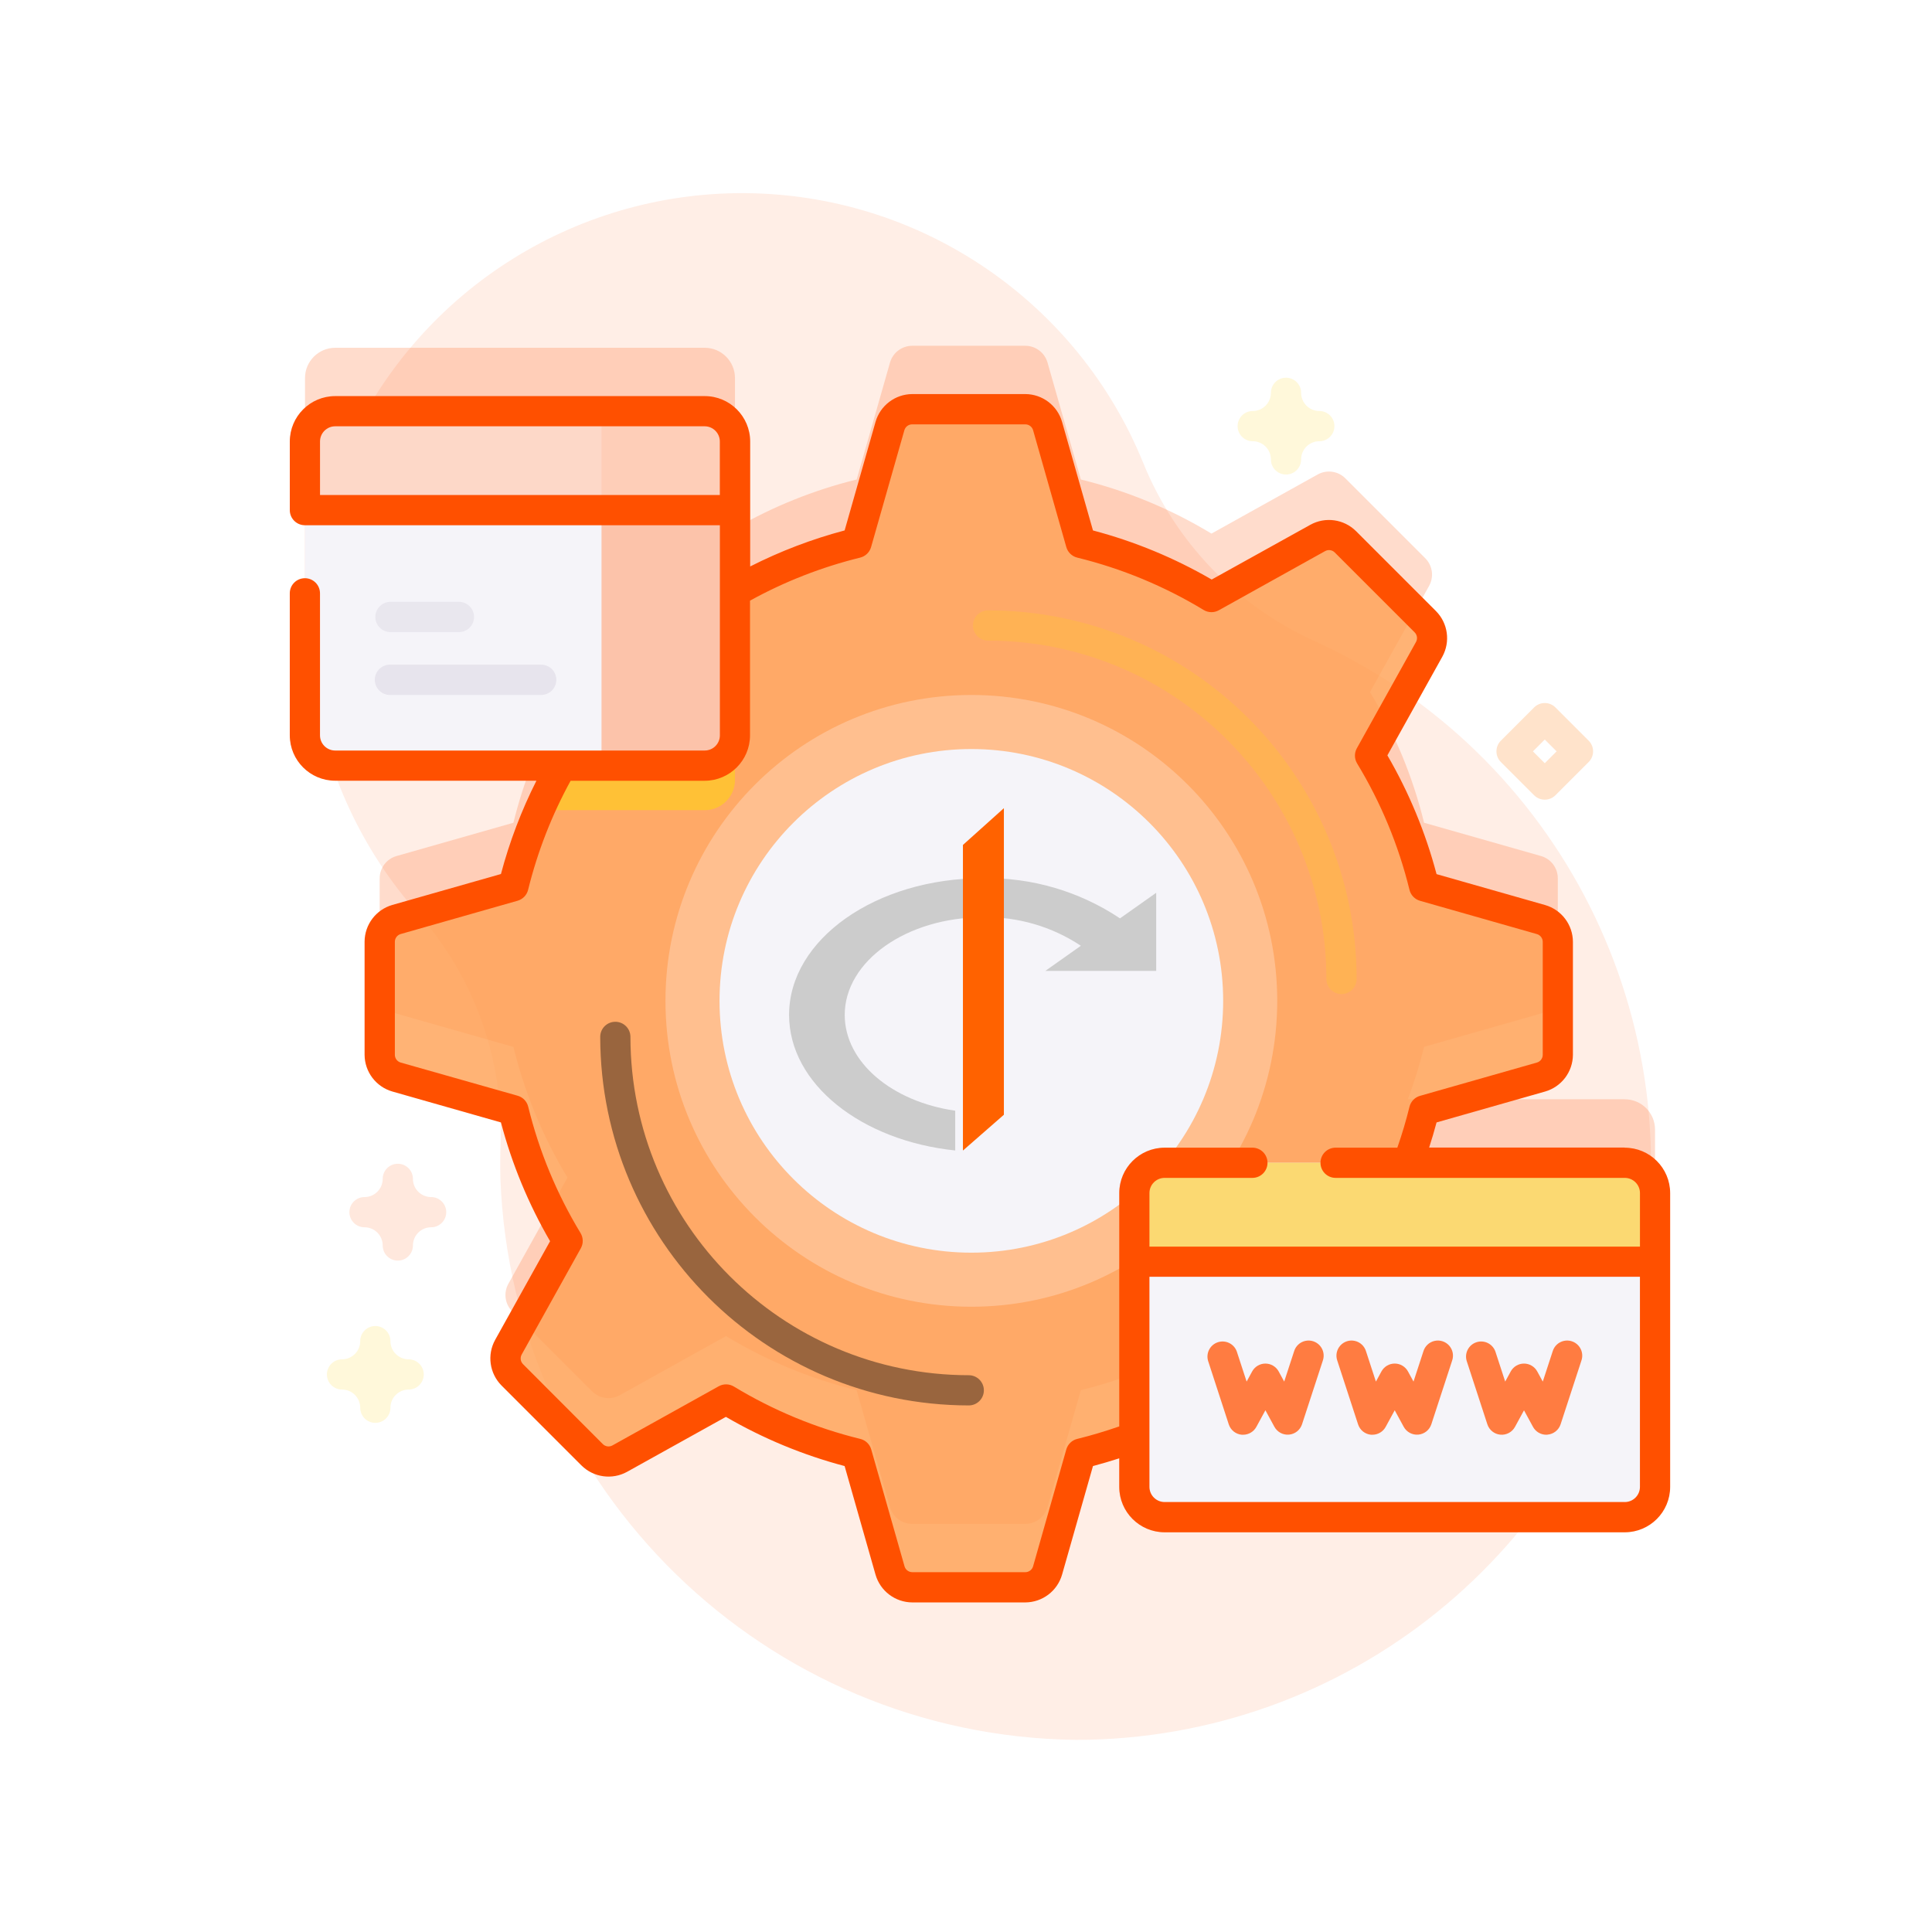
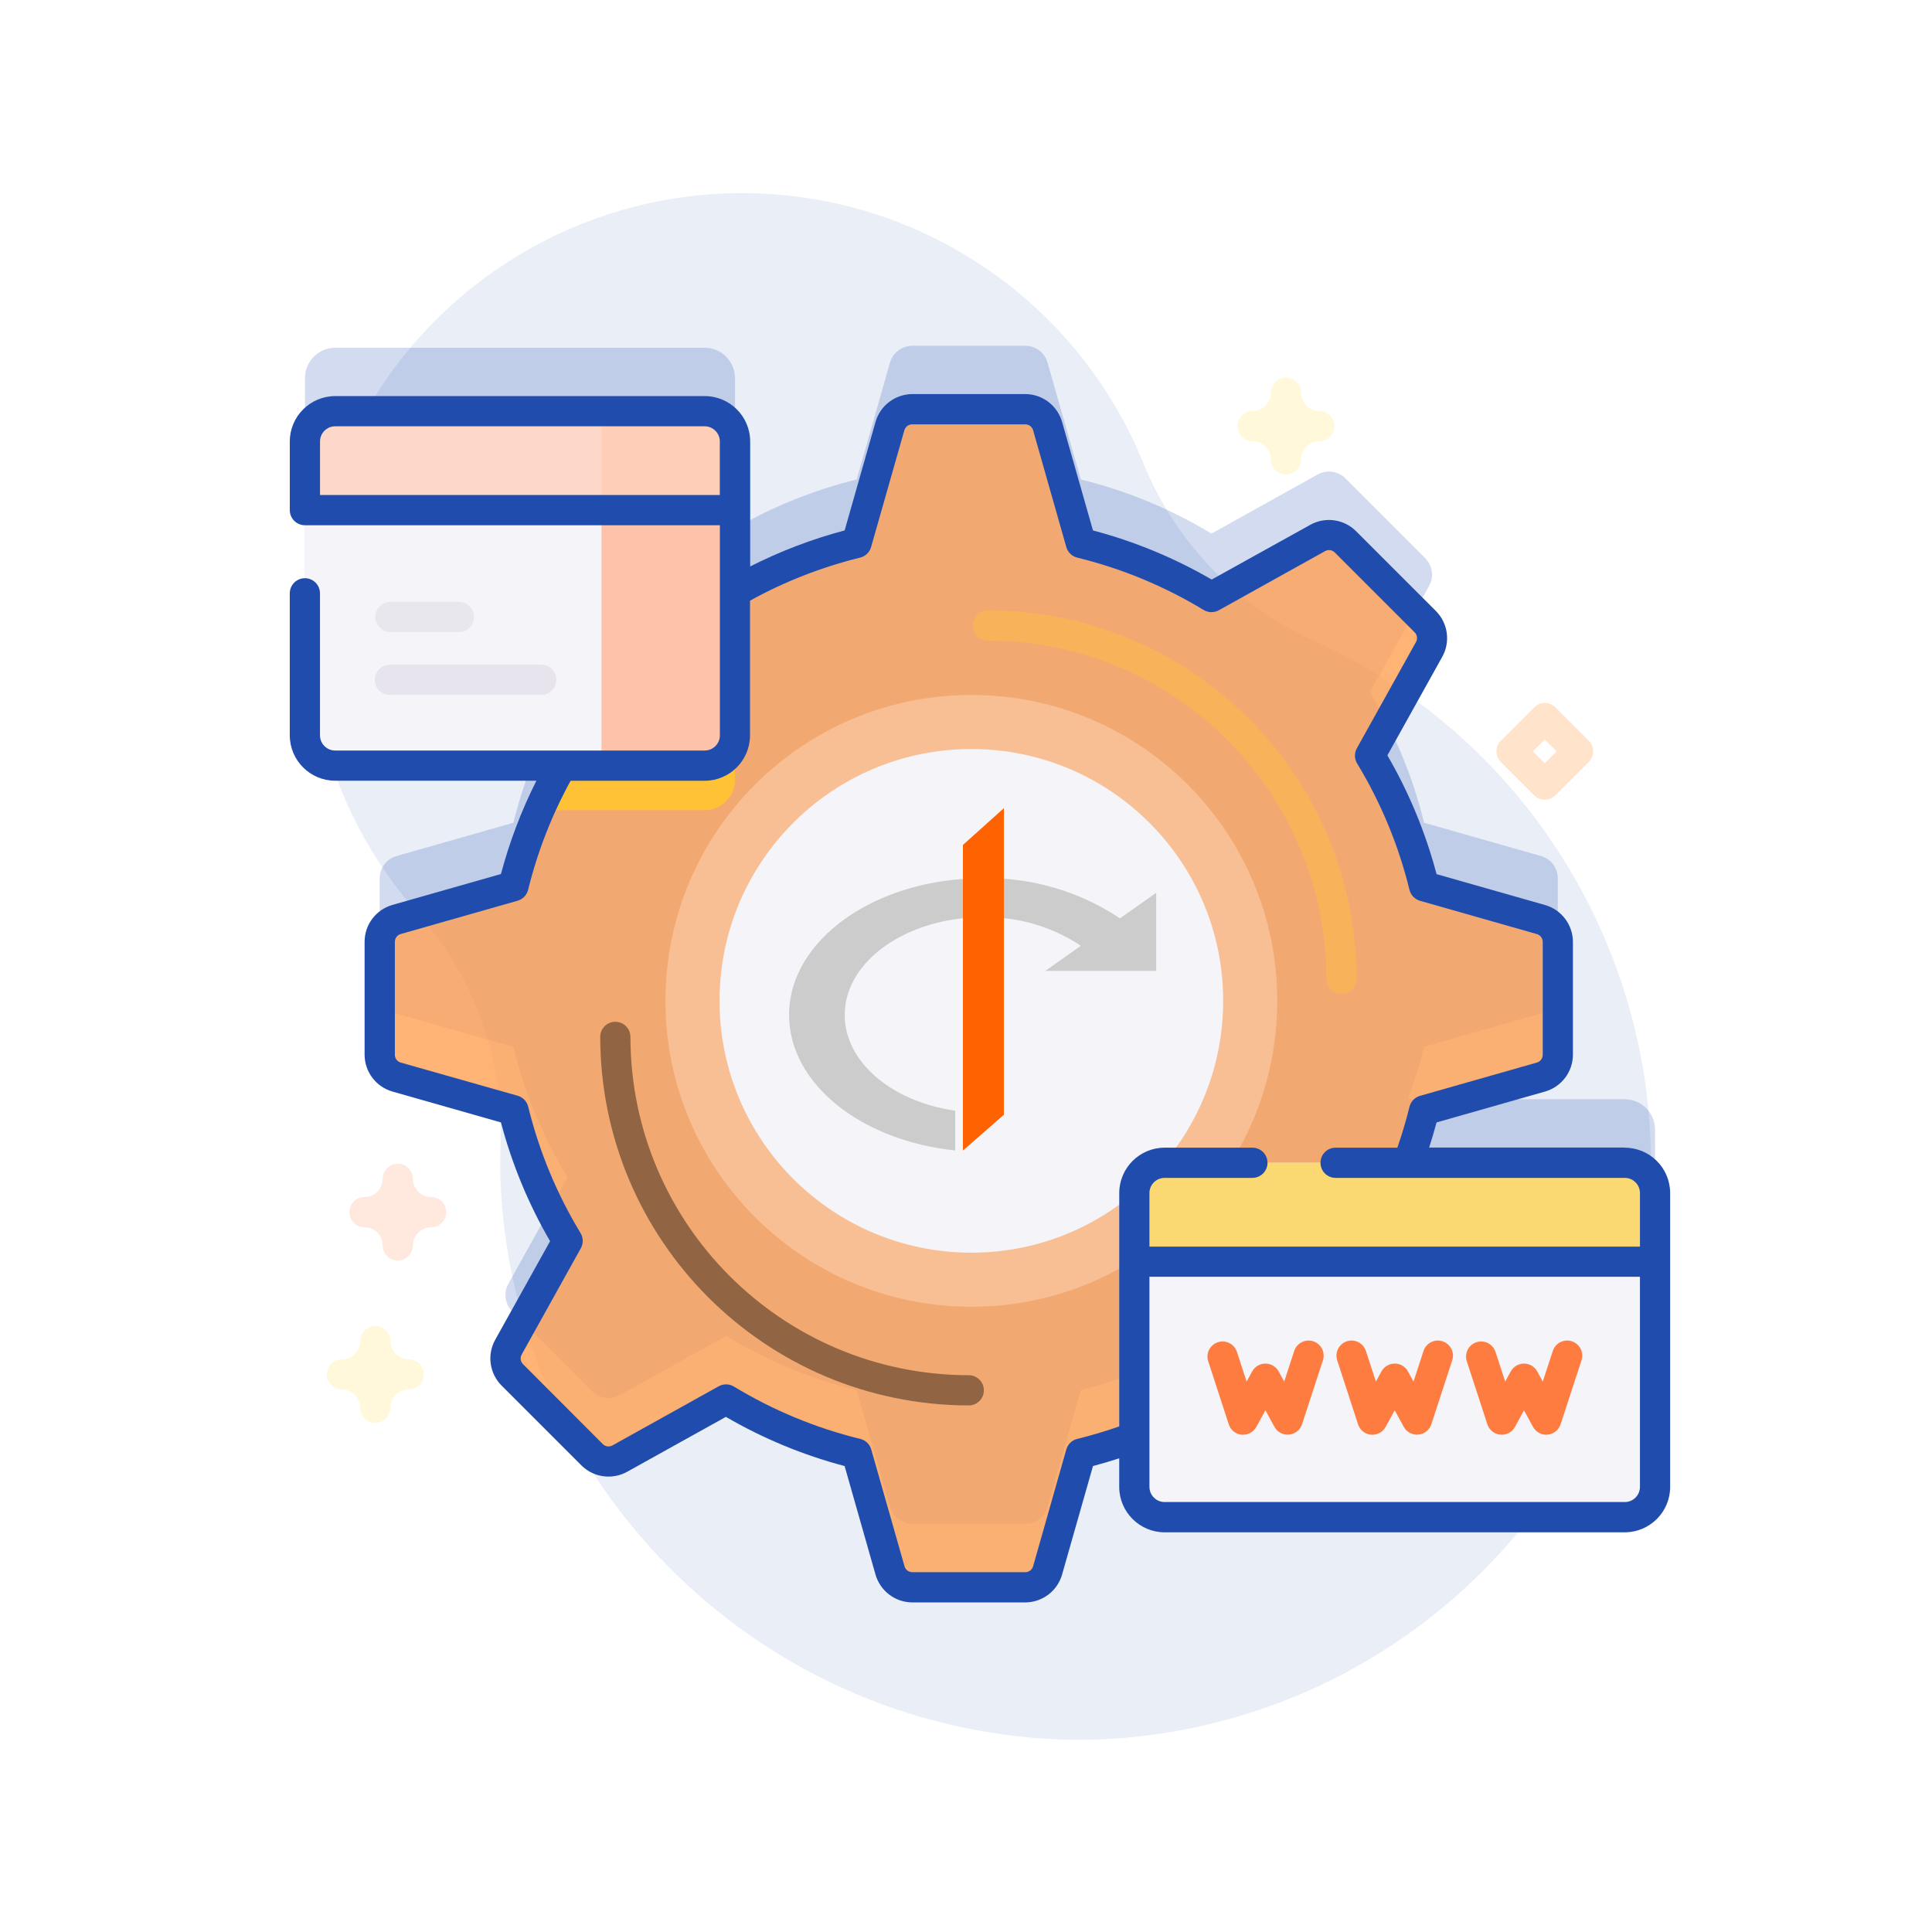
<svg xmlns="http://www.w3.org/2000/svg" version="1.1" id="oidc-web-app-template-illustration" class="icon" width="100" height="100" viewBox="-15 -10 100 100">
  <g id="oidc-web-app-illustration" transform="translate(-27.528 0)">
-     <path id="Path_36" class="path fill primary" d="M77.081,13.971A22.416,22.416,0,1,0,39.587,37.334a17.011,17.011,0,0,1,4.225,11.925q-.029.871-.008,1.754A30.189,30.189,0,0,0,73.592,80.056,29.783,29.783,0,0,0,85.9,23.16,17.2,17.2,0,0,1,77.081,13.971Z" transform="translate(-5.375 0)" fill="#ff5000" opacity="0.1" />
-     <path id="Path_37" class="path fill primary" d="M100.844,89.5H89.618a24.118,24.118,0,0,0,.838-2.712l6.052-1.724a1.2,1.2,0,0,0,.87-1.153V78.066a1.2,1.2,0,0,0-.87-1.153L90.456,75.19a24.123,24.123,0,0,0-2.8-6.761l3.061-5.5a1.2,1.2,0,0,0-.2-1.43l-4.136-4.136a1.2,1.2,0,0,0-1.43-.2l-5.5,3.061a24.123,24.123,0,0,0-6.761-2.8l-1.724-6.052a1.2,1.2,0,0,0-1.153-.87H63.965a1.2,1.2,0,0,0-1.153.87l-1.724,6.052a24.11,24.11,0,0,0-6.3,2.533V52.173a1.567,1.567,0,0,0-1.567-1.567H34.1a1.567,1.567,0,0,0-1.567,1.567v15.21A1.567,1.567,0,0,0,34.1,68.95H45.82a24.111,24.111,0,0,0-2.5,6.24l-6.052,1.724a1.2,1.2,0,0,0-.87,1.153v5.849a1.2,1.2,0,0,0,.87,1.153l6.052,1.724a24.124,24.124,0,0,0,2.8,6.761l-3.061,5.5a1.2,1.2,0,0,0,.2,1.43l4.136,4.136a1.2,1.2,0,0,0,1.43.2l5.5-3.061a24.124,24.124,0,0,0,6.761,2.8l1.724,6.052a1.2,1.2,0,0,0,1.153.87h5.849a1.2,1.2,0,0,0,1.153-.87l1.724-6.052a24.1,24.1,0,0,0,2.77-.861v2.584a1.567,1.567,0,0,0,1.567,1.567h23.817a1.567,1.567,0,0,0,1.567-1.567V91.071a1.567,1.567,0,0,0-1.567-1.567Z" transform="translate(-4.218 -42.605)" fill="#ff5000" opacity="0.2" />
+     <path id="Path_36" class="path fill primary" d="M77.081,13.971A22.416,22.416,0,1,0,39.587,37.334a17.011,17.011,0,0,1,4.225,11.925q-.029.871-.008,1.754A30.189,30.189,0,0,0,73.592,80.056,29.783,29.783,0,0,0,85.9,23.16,17.2,17.2,0,0,1,77.081,13.971Z" transform="translate(-5.375 0)" fill="#204dad" opacity="0.1" />
+     <path id="Path_37" class="path fill primary" d="M100.844,89.5H89.618a24.118,24.118,0,0,0,.838-2.712l6.052-1.724a1.2,1.2,0,0,0,.87-1.153V78.066a1.2,1.2,0,0,0-.87-1.153L90.456,75.19a24.123,24.123,0,0,0-2.8-6.761l3.061-5.5a1.2,1.2,0,0,0-.2-1.43l-4.136-4.136a1.2,1.2,0,0,0-1.43-.2l-5.5,3.061a24.123,24.123,0,0,0-6.761-2.8l-1.724-6.052a1.2,1.2,0,0,0-1.153-.87H63.965a1.2,1.2,0,0,0-1.153.87l-1.724,6.052a24.11,24.11,0,0,0-6.3,2.533V52.173a1.567,1.567,0,0,0-1.567-1.567H34.1a1.567,1.567,0,0,0-1.567,1.567v15.21A1.567,1.567,0,0,0,34.1,68.95H45.82a24.111,24.111,0,0,0-2.5,6.24l-6.052,1.724a1.2,1.2,0,0,0-.87,1.153v5.849a1.2,1.2,0,0,0,.87,1.153l6.052,1.724a24.124,24.124,0,0,0,2.8,6.761l-3.061,5.5a1.2,1.2,0,0,0,.2,1.43l4.136,4.136a1.2,1.2,0,0,0,1.43.2l5.5-3.061a24.124,24.124,0,0,0,6.761,2.8l1.724,6.052a1.2,1.2,0,0,0,1.153.87h5.849a1.2,1.2,0,0,0,1.153-.87l1.724-6.052a24.1,24.1,0,0,0,2.77-.861v2.584a1.567,1.567,0,0,0,1.567,1.567h23.817a1.567,1.567,0,0,0,1.567-1.567V91.071a1.567,1.567,0,0,0-1.567-1.567Z" transform="translate(-4.218 -42.605)" fill="#204dad" opacity="0.2" />
    <path id="Path_38" class="path fill primary" d="M118.267,104.915V99.066a1.2,1.2,0,0,0-.87-1.153l-6.053-1.724a24.123,24.123,0,0,0-2.8-6.761l3.061-5.5a1.2,1.2,0,0,0-.2-1.43l-4.136-4.136a1.2,1.2,0,0,0-1.43-.2l-5.5,3.061a24.123,24.123,0,0,0-6.761-2.8l-1.724-6.052A1.2,1.2,0,0,0,90.7,71.5H84.852a1.2,1.2,0,0,0-1.153.87l-1.724,6.052a24.123,24.123,0,0,0-6.761,2.8l-5.5-3.061a1.2,1.2,0,0,0-1.43.2L64.149,82.5a1.2,1.2,0,0,0-.2,1.43l3.061,5.5a24.123,24.123,0,0,0-2.8,6.761l-6.052,1.724a1.2,1.2,0,0,0-.87,1.153v5.849a1.2,1.2,0,0,0,.87,1.153l6.052,1.724a24.124,24.124,0,0,0,2.8,6.761l-3.061,5.5a1.2,1.2,0,0,0,.2,1.43l4.136,4.136a1.2,1.2,0,0,0,1.43.2l5.5-3.061a24.124,24.124,0,0,0,6.761,2.8L83.7,131.61a1.2,1.2,0,0,0,1.153.87H90.7a1.2,1.2,0,0,0,1.153-.87l1.724-6.052a24.123,24.123,0,0,0,6.761-2.8l5.5,3.061a1.2,1.2,0,0,0,1.43-.2l4.136-4.136a1.2,1.2,0,0,0,.2-1.43l-3.061-5.5a24.123,24.123,0,0,0,2.8-6.761l6.052-1.724a1.2,1.2,0,0,0,.87-1.153Z" transform="translate(-25.106 -60.321)" fill="#ffa052" opacity="0.8" />
    <path id="Path_39" class="path fill primary" d="M110.811,116.086v9.735a1.567,1.567,0,0,1-1.567,1.567h-8.567a24.282,24.282,0,0,1,1.468-2.825l-3.062-5.5a1.2,1.2,0,0,1,.2-1.431l4.136-4.136a1.2,1.2,0,0,1,1.431-.2l5.5,3.062c.152-.092.306-.183.461-.272Z" transform="translate(-60.24 -95.454)" fill="#ffc136" />
    <circle id="Ellipse_1" class="path fill primary" cx="15.832" cy="15.832" r="15.832" transform="translate(46.973 25.972)" fill="#ffd5b8" opacity="0.5" />
    <circle id="Ellipse_2" cx="13.034" cy="13.034" r="13.034" transform="translate(49.771 28.77)" fill="#f5f4f9" />
    <path id="Path_40" class="path fill primary" d="M149.363,281.357a19.1,19.1,0,0,1-19.076-19.076.782.782,0,0,1,1.564,0,17.532,17.532,0,0,0,17.512,17.512.782.782,0,1,1,0,1.564Z" transform="translate(-86.692 -218.612)" fill="#0" opacity="0.4" />
    <path id="Path_41" class="path fill primary" d="M266.363,164.357a.782.782,0,0,1-.782-.782,17.532,17.532,0,0,0-17.512-17.512.782.782,0,1,1,0-1.564,19.1,19.1,0,0,1,19.076,19.076A.782.782,0,0,1,266.363,164.357Z" transform="translate(-184.398 -122.906)" fill="#ffc136" opacity="0.4" />
    <g id="Group_10" transform="translate(28.31 11.284)">
      <path id="Path_45" d="M53.221,90.513H34.1a1.567,1.567,0,0,1-1.567-1.567V73.735A1.567,1.567,0,0,1,34.1,72.168H53.221a1.567,1.567,0,0,1,1.567,1.567v15.21A1.567,1.567,0,0,1,53.221,90.513Z" transform="translate(-32.528 -72.168)" fill="#f5f4f9" />
    </g>
    <path id="Path_46" class="path fill primary" d="M136.054,72.168h-5.341V90.513h5.341a1.567,1.567,0,0,0,1.567-1.567V73.735A1.567,1.567,0,0,0,136.054,72.168Z" transform="translate(-87.051 -60.884)" fill="#ffae89" opacity="0.7" />
    <path id="Path_47" class="path fill primary" d="M54.789,77.288V73.735a1.567,1.567,0,0,0-1.567-1.567H34.1a1.567,1.567,0,0,0-1.567,1.567v3.553Z" transform="translate(-4.218 -60.884)" fill="#ffd1bc" opacity="0.8" />
    <path id="Path_48" class="path fill primary" d="M64.4,157.634H56.628a.784.784,0,1,1,0-1.567H64.4a.784.784,0,1,1,0,1.567Z" transform="translate(-23.889 -131.664)" fill="#ddd9e4" opacity="0.6" />
    <path id="Path_49" class="path fill primary" d="M60.17,136.83H56.628a.783.783,0,1,1,0-1.567H60.17a.783.783,0,1,1,0,1.567Z" transform="translate(-23.889 -114.113)" fill="#ddd9e4" opacity="0.5" />
    <path id="Path_50" d="M332.486,339.29H308.669a1.567,1.567,0,0,1-1.567-1.567v-15.21a1.567,1.567,0,0,1,1.567-1.567h23.817a1.567,1.567,0,0,1,1.567,1.567v15.21A1.567,1.567,0,0,1,332.486,339.29Z" transform="translate(-235.86 -270.762)" fill="#f5f4f9" />
    <path id="Path_51" class="path fill primary" d="M334.053,326.065v-3.553a1.567,1.567,0,0,0-1.567-1.567H308.669a1.567,1.567,0,0,0-1.567,1.567v3.553Z" transform="translate(-235.86 -270.762)" fill="#fdd250" opacity="0.8" />
-     <path id="Path_52" class="path fill primary" d="M96.626,105.5H86.5c.139-.43.269-.865.384-1.3l5.62-1.6a1.989,1.989,0,0,0,1.438-1.9V94.848a1.989,1.989,0,0,0-1.438-1.9l-5.62-1.6A24.878,24.878,0,0,0,84.339,85.2l2.843-5.106a1.988,1.988,0,0,0-.33-2.363l-4.136-4.136a1.988,1.988,0,0,0-2.364-.33L75.245,76.1A24.88,24.88,0,0,0,69.1,73.559l-1.6-5.62A1.988,1.988,0,0,0,65.6,66.5H59.746a1.989,1.989,0,0,0-1.9,1.438l-1.6,5.62a24.917,24.917,0,0,0-4.889,1.865v-6.47A2.352,2.352,0,0,0,49,66.605H29.877a2.352,2.352,0,0,0-2.349,2.349v3.553a.782.782,0,0,0,.782.782H49.789V84.164A.786.786,0,0,1,49,84.95H29.877a.786.786,0,0,1-.786-.786V76.813a.782.782,0,0,0-1.564,0v7.351a2.352,2.352,0,0,0,2.349,2.349H40.293a24.919,24.919,0,0,0-1.836,4.829l-5.62,1.6a1.988,1.988,0,0,0-1.438,1.9V100.7a1.989,1.989,0,0,0,1.438,1.9l5.62,1.6A24.883,24.883,0,0,0,41,110.347l-2.843,5.107a1.988,1.988,0,0,0,.33,2.363l4.136,4.136a1.988,1.988,0,0,0,2.364.33L50.1,119.44a24.881,24.881,0,0,0,6.145,2.546l1.6,5.62a1.989,1.989,0,0,0,1.9,1.438H65.6a1.989,1.989,0,0,0,1.9-1.438l1.6-5.62c.456-.121.91-.257,1.359-.4v1.48a2.352,2.352,0,0,0,2.349,2.349H96.626a2.352,2.352,0,0,0,2.349-2.349v-15.21a2.352,2.352,0,0,0-2.349-2.349ZM29.092,71.725V68.954a.786.786,0,0,1,.786-.786H49a.786.786,0,0,1,.786.786v2.771Zm39.194,48.855a.782.782,0,0,0-.566.545L66,127.178a.419.419,0,0,1-.4.3H59.747a.418.418,0,0,1-.4-.3l-1.724-6.052a.782.782,0,0,0-.566-.545,23.328,23.328,0,0,1-6.542-2.71.782.782,0,0,0-.786-.015l-5.5,3.061a.418.418,0,0,1-.5-.069L39.6,116.712a.418.418,0,0,1-.069-.5l3.061-5.5a.782.782,0,0,0-.015-.786,23.325,23.325,0,0,1-2.71-6.542.782.782,0,0,0-.545-.566L33.266,101.1a.418.418,0,0,1-.3-.4V94.849a.418.418,0,0,1,.3-.4l6.052-1.724a.782.782,0,0,0,.545-.566,23.359,23.359,0,0,1,2.2-5.644H49a2.352,2.352,0,0,0,2.349-2.349V77.192a23.35,23.35,0,0,1,5.7-2.227.782.782,0,0,0,.566-.545l1.724-6.052a.419.419,0,0,1,.4-.3H65.6a.418.418,0,0,1,.4.3L67.72,74.42a.782.782,0,0,0,.566.545,23.333,23.333,0,0,1,6.542,2.71.781.781,0,0,0,.786.015l5.5-3.061a.418.418,0,0,1,.5.069l4.136,4.136a.418.418,0,0,1,.069.5l-3.061,5.5a.782.782,0,0,0,.015.786,23.326,23.326,0,0,1,2.71,6.542.782.782,0,0,0,.545.566l6.052,1.724a.419.419,0,0,1,.3.4V100.7a.418.418,0,0,1-.3.4l-6.052,1.724a.781.781,0,0,0-.545.566c-.175.712-.387,1.422-.629,2.116H81.658a.782.782,0,1,0,0,1.564H96.626a.786.786,0,0,1,.786.786v2.771H72.023v-2.771a.786.786,0,0,1,.786-.786h4.543a.782.782,0,0,0,0-1.564H72.809a2.352,2.352,0,0,0-2.349,2.349v12.079C69.747,120.182,69.018,120.4,68.286,120.581Zm28.34,3.268H72.809a.786.786,0,0,1-.786-.786V112.187H97.411v10.876A.786.786,0,0,1,96.626,123.849Z" transform="translate(0 -56.103)" fill="#ff5000" />
+     <path id="Path_52" class="path fill primary" d="M96.626,105.5H86.5c.139-.43.269-.865.384-1.3l5.62-1.6a1.989,1.989,0,0,0,1.438-1.9V94.848a1.989,1.989,0,0,0-1.438-1.9l-5.62-1.6A24.878,24.878,0,0,0,84.339,85.2l2.843-5.106a1.988,1.988,0,0,0-.33-2.363l-4.136-4.136a1.988,1.988,0,0,0-2.364-.33L75.245,76.1A24.88,24.88,0,0,0,69.1,73.559l-1.6-5.62A1.988,1.988,0,0,0,65.6,66.5H59.746a1.989,1.989,0,0,0-1.9,1.438l-1.6,5.62a24.917,24.917,0,0,0-4.889,1.865v-6.47A2.352,2.352,0,0,0,49,66.605H29.877a2.352,2.352,0,0,0-2.349,2.349v3.553a.782.782,0,0,0,.782.782H49.789V84.164A.786.786,0,0,1,49,84.95H29.877a.786.786,0,0,1-.786-.786V76.813a.782.782,0,0,0-1.564,0v7.351a2.352,2.352,0,0,0,2.349,2.349H40.293a24.919,24.919,0,0,0-1.836,4.829l-5.62,1.6a1.988,1.988,0,0,0-1.438,1.9V100.7a1.989,1.989,0,0,0,1.438,1.9l5.62,1.6A24.883,24.883,0,0,0,41,110.347l-2.843,5.107a1.988,1.988,0,0,0,.33,2.363l4.136,4.136a1.988,1.988,0,0,0,2.364.33L50.1,119.44a24.881,24.881,0,0,0,6.145,2.546l1.6,5.62a1.989,1.989,0,0,0,1.9,1.438H65.6a1.989,1.989,0,0,0,1.9-1.438l1.6-5.62c.456-.121.91-.257,1.359-.4v1.48a2.352,2.352,0,0,0,2.349,2.349H96.626a2.352,2.352,0,0,0,2.349-2.349v-15.21a2.352,2.352,0,0,0-2.349-2.349ZM29.092,71.725V68.954a.786.786,0,0,1,.786-.786H49a.786.786,0,0,1,.786.786v2.771Zm39.194,48.855a.782.782,0,0,0-.566.545L66,127.178a.419.419,0,0,1-.4.3H59.747a.418.418,0,0,1-.4-.3l-1.724-6.052a.782.782,0,0,0-.566-.545,23.328,23.328,0,0,1-6.542-2.71.782.782,0,0,0-.786-.015l-5.5,3.061a.418.418,0,0,1-.5-.069L39.6,116.712a.418.418,0,0,1-.069-.5l3.061-5.5a.782.782,0,0,0-.015-.786,23.325,23.325,0,0,1-2.71-6.542.782.782,0,0,0-.545-.566L33.266,101.1a.418.418,0,0,1-.3-.4V94.849a.418.418,0,0,1,.3-.4l6.052-1.724a.782.782,0,0,0,.545-.566,23.359,23.359,0,0,1,2.2-5.644H49a2.352,2.352,0,0,0,2.349-2.349V77.192a23.35,23.35,0,0,1,5.7-2.227.782.782,0,0,0,.566-.545l1.724-6.052a.419.419,0,0,1,.4-.3H65.6a.418.418,0,0,1,.4.3L67.72,74.42a.782.782,0,0,0,.566.545,23.333,23.333,0,0,1,6.542,2.71.781.781,0,0,0,.786.015l5.5-3.061a.418.418,0,0,1,.5.069l4.136,4.136a.418.418,0,0,1,.069.5l-3.061,5.5a.782.782,0,0,0,.015.786,23.326,23.326,0,0,1,2.71,6.542.782.782,0,0,0,.545.566l6.052,1.724a.419.419,0,0,1,.3.4V100.7a.418.418,0,0,1-.3.4l-6.052,1.724a.781.781,0,0,0-.545.566c-.175.712-.387,1.422-.629,2.116H81.658a.782.782,0,1,0,0,1.564H96.626a.786.786,0,0,1,.786.786v2.771H72.023v-2.771a.786.786,0,0,1,.786-.786h4.543a.782.782,0,0,0,0-1.564H72.809a2.352,2.352,0,0,0-2.349,2.349v12.079C69.747,120.182,69.018,120.4,68.286,120.581Zm28.34,3.268H72.809a.786.786,0,0,1-.786-.786V112.187H97.411v10.876A.786.786,0,0,1,96.626,123.849Z" transform="translate(0 -56.103)" fill="#204dad" />
    <path id="Path_53" class="path fill primary" d="M333.107,384.827q-.036,0-.072,0a.782.782,0,0,1-.672-.536L331.291,381a.782.782,0,0,1,1.486-.485l.51,1.561.286-.525a.782.782,0,0,1,1.373,0l.286.525.51-1.561a.782.782,0,1,1,1.486.485l-1.073,3.285a.782.782,0,0,1-1.43.131l-.466-.856-.466.856A.782.782,0,0,1,333.107,384.827Z" transform="translate(-256.234 -320.565)" fill="#ff7c41" />
    <path id="Path_54" class="path fill primary" d="M375.909,384.827q-.036,0-.072,0a.782.782,0,0,1-.672-.536L374.092,381a.782.782,0,1,1,1.486-.485l.51,1.561.286-.525a.782.782,0,0,1,1.374,0l.286.525.51-1.561a.782.782,0,1,1,1.486.485l-1.073,3.285a.782.782,0,0,1-1.43.131l-.466-.856-.466.856A.782.782,0,0,1,375.909,384.827Z" transform="translate(-292.343 -320.565)" fill="#ff7c41" />
    <path id="Path_55" class="path fill primary" d="M421.015,384.827a.782.782,0,0,1-.686-.408l-.466-.856-.466.856a.782.782,0,0,1-1.43-.131L416.894,381a.782.782,0,0,1,1.486-.485l.51,1.561.286-.525a.782.782,0,0,1,1.373,0l.286.525.51-1.561a.782.782,0,1,1,1.486.485l-1.073,3.285a.782.782,0,0,1-.672.536C421.063,384.826,421.039,384.827,421.015,384.827Z" transform="translate(-328.453 -320.565)" fill="#ff7c41" />
    <path id="Path_56" class="path fill primary" d="M429.47,173.781a.78.78,0,0,1-.553-.229l-1.719-1.719a.782.782,0,0,1,0-1.106l1.719-1.719a.782.782,0,0,1,1.106,0l1.719,1.719a.782.782,0,0,1,0,1.106l-1.719,1.719A.78.78,0,0,1,429.47,173.781Zm-.613-2.5.613.613.613-.613-.613-.613Z" transform="translate(-336.985 -142.39)" fill="#ffa052" opacity="0.3" />
    <path id="Path_57" class="path fill primary" d="M343.792,66.091a.782.782,0,0,1-.782-.782.943.943,0,0,0-.942-.942.782.782,0,1,1,0-1.564.943.943,0,0,0,.942-.942.782.782,0,1,1,1.564,0,.943.943,0,0,0,.942.942.782.782,0,0,1,0,1.564.943.943,0,0,0-.942.942A.782.782,0,0,1,343.792,66.091Z" transform="translate(-264.7 -51.529)" fill="#ffe783" opacity="0.3" />
    <path id="Path_58" class="path fill primary" d="M49.769,326.306a.782.782,0,0,1-.782-.782.943.943,0,0,0-.942-.942.782.782,0,0,1,0-1.564.943.943,0,0,0,.942-.942.782.782,0,1,1,1.564,0,.943.943,0,0,0,.942.942.782.782,0,0,1,0,1.564.943.943,0,0,0-.942.942A.782.782,0,0,1,49.769,326.306Z" transform="translate(-16.65 -271.058)" fill="#ffb18d" opacity="0.3" />
    <path id="Path_59" class="path fill primary" d="M42.326,380.017a.782.782,0,0,1-.782-.782.943.943,0,0,0-.942-.942.782.782,0,0,1,0-1.564.943.943,0,0,0,.942-.942.782.782,0,1,1,1.564,0,.943.943,0,0,0,.942.942.782.782,0,0,1,0,1.564.943.943,0,0,0-.942.942A.782.782,0,0,1,42.326,380.017Z" transform="translate(-10.371 -316.37)" fill="#ffe783" opacity="0.3" />
    <g id="oidc-logo" transform="translate(53.367 31.829)">
      <g id="g2202">
        <path id="path2204" d="M-8214.3,9812.024a12.369,12.369,0,0,0-7.083-2.08c-5.551,0-10.045,3.168-10.045,7.076,0,3.578,3.745,6.514,8.6,7.018v-2.059c-3.27-.468-5.72-2.508-5.72-4.959,0-2.779,3.2-5.054,7.167-5.054a8.854,8.854,0,0,1,5.056,1.476l-1.838,1.3h5.737V9810.7Z" transform="translate(8231.432 -9806.318)" fill="#ccc" />
        <path id="path2206" d="M-5335.867,8154.782V8170.6l2.12-1.853v-15.868Z" transform="translate(5344.869 -8152.877)" fill="#ff6200" />
      </g>
    </g>
  </g>
</svg>
